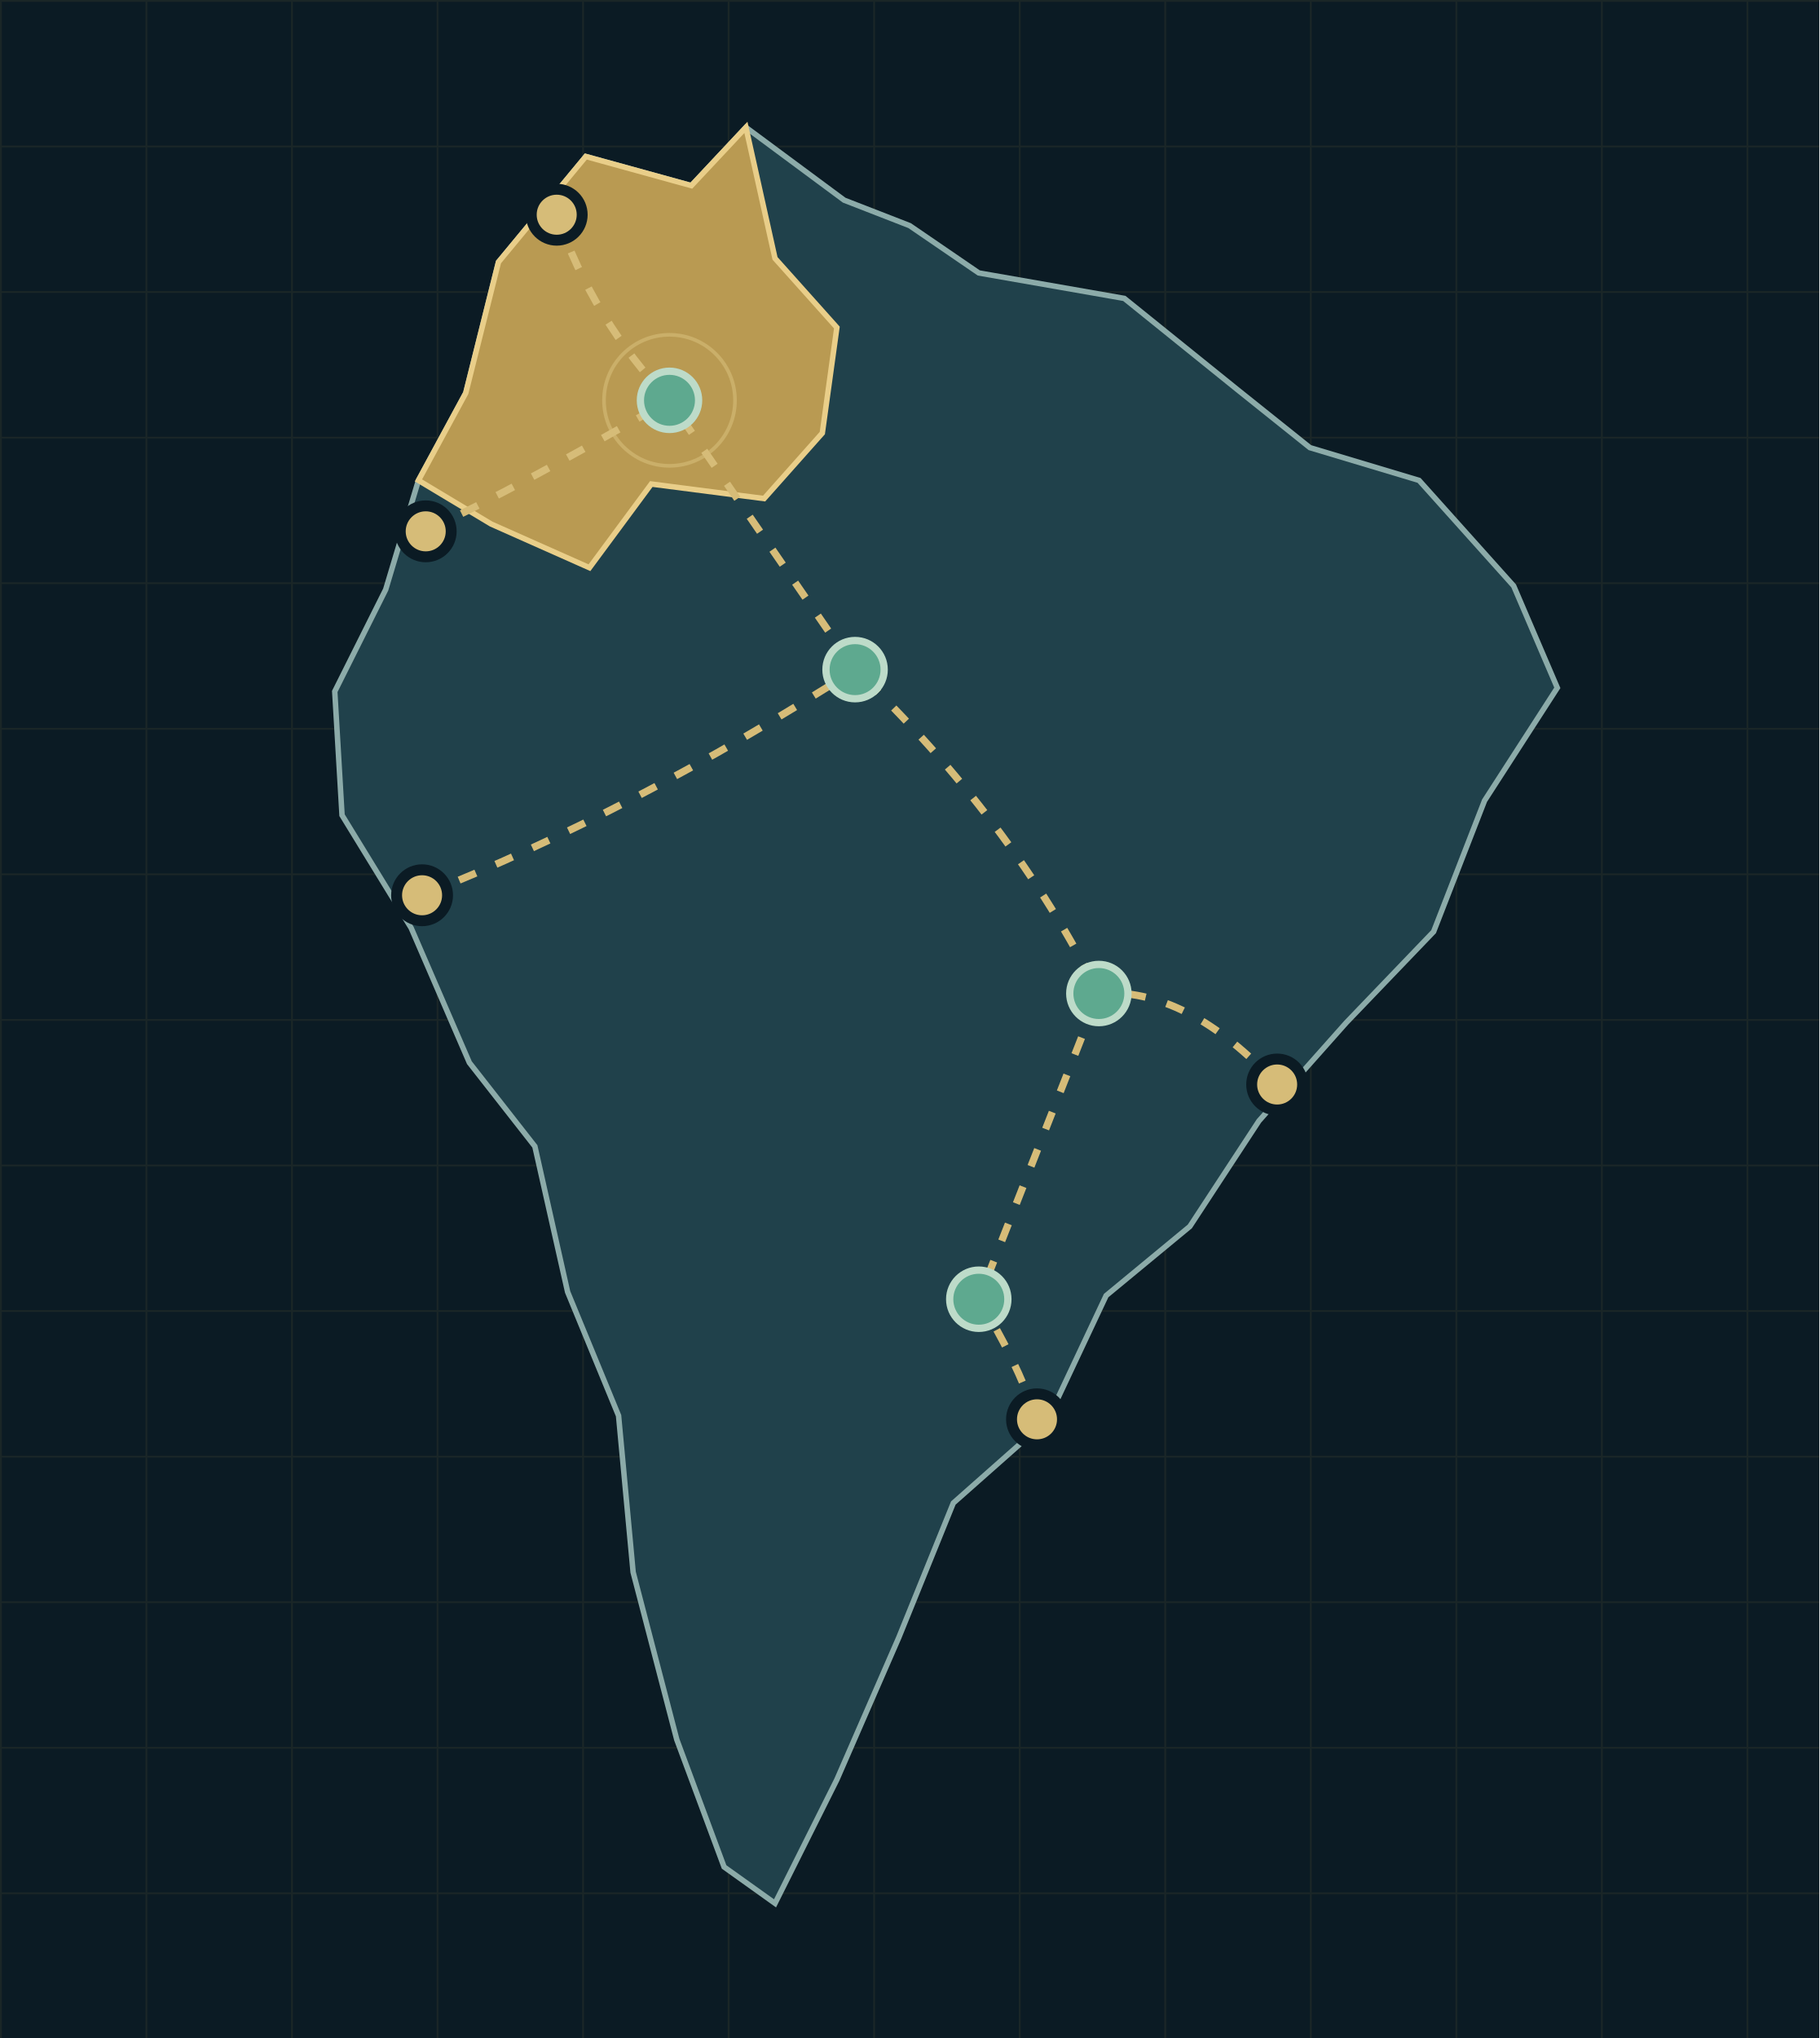
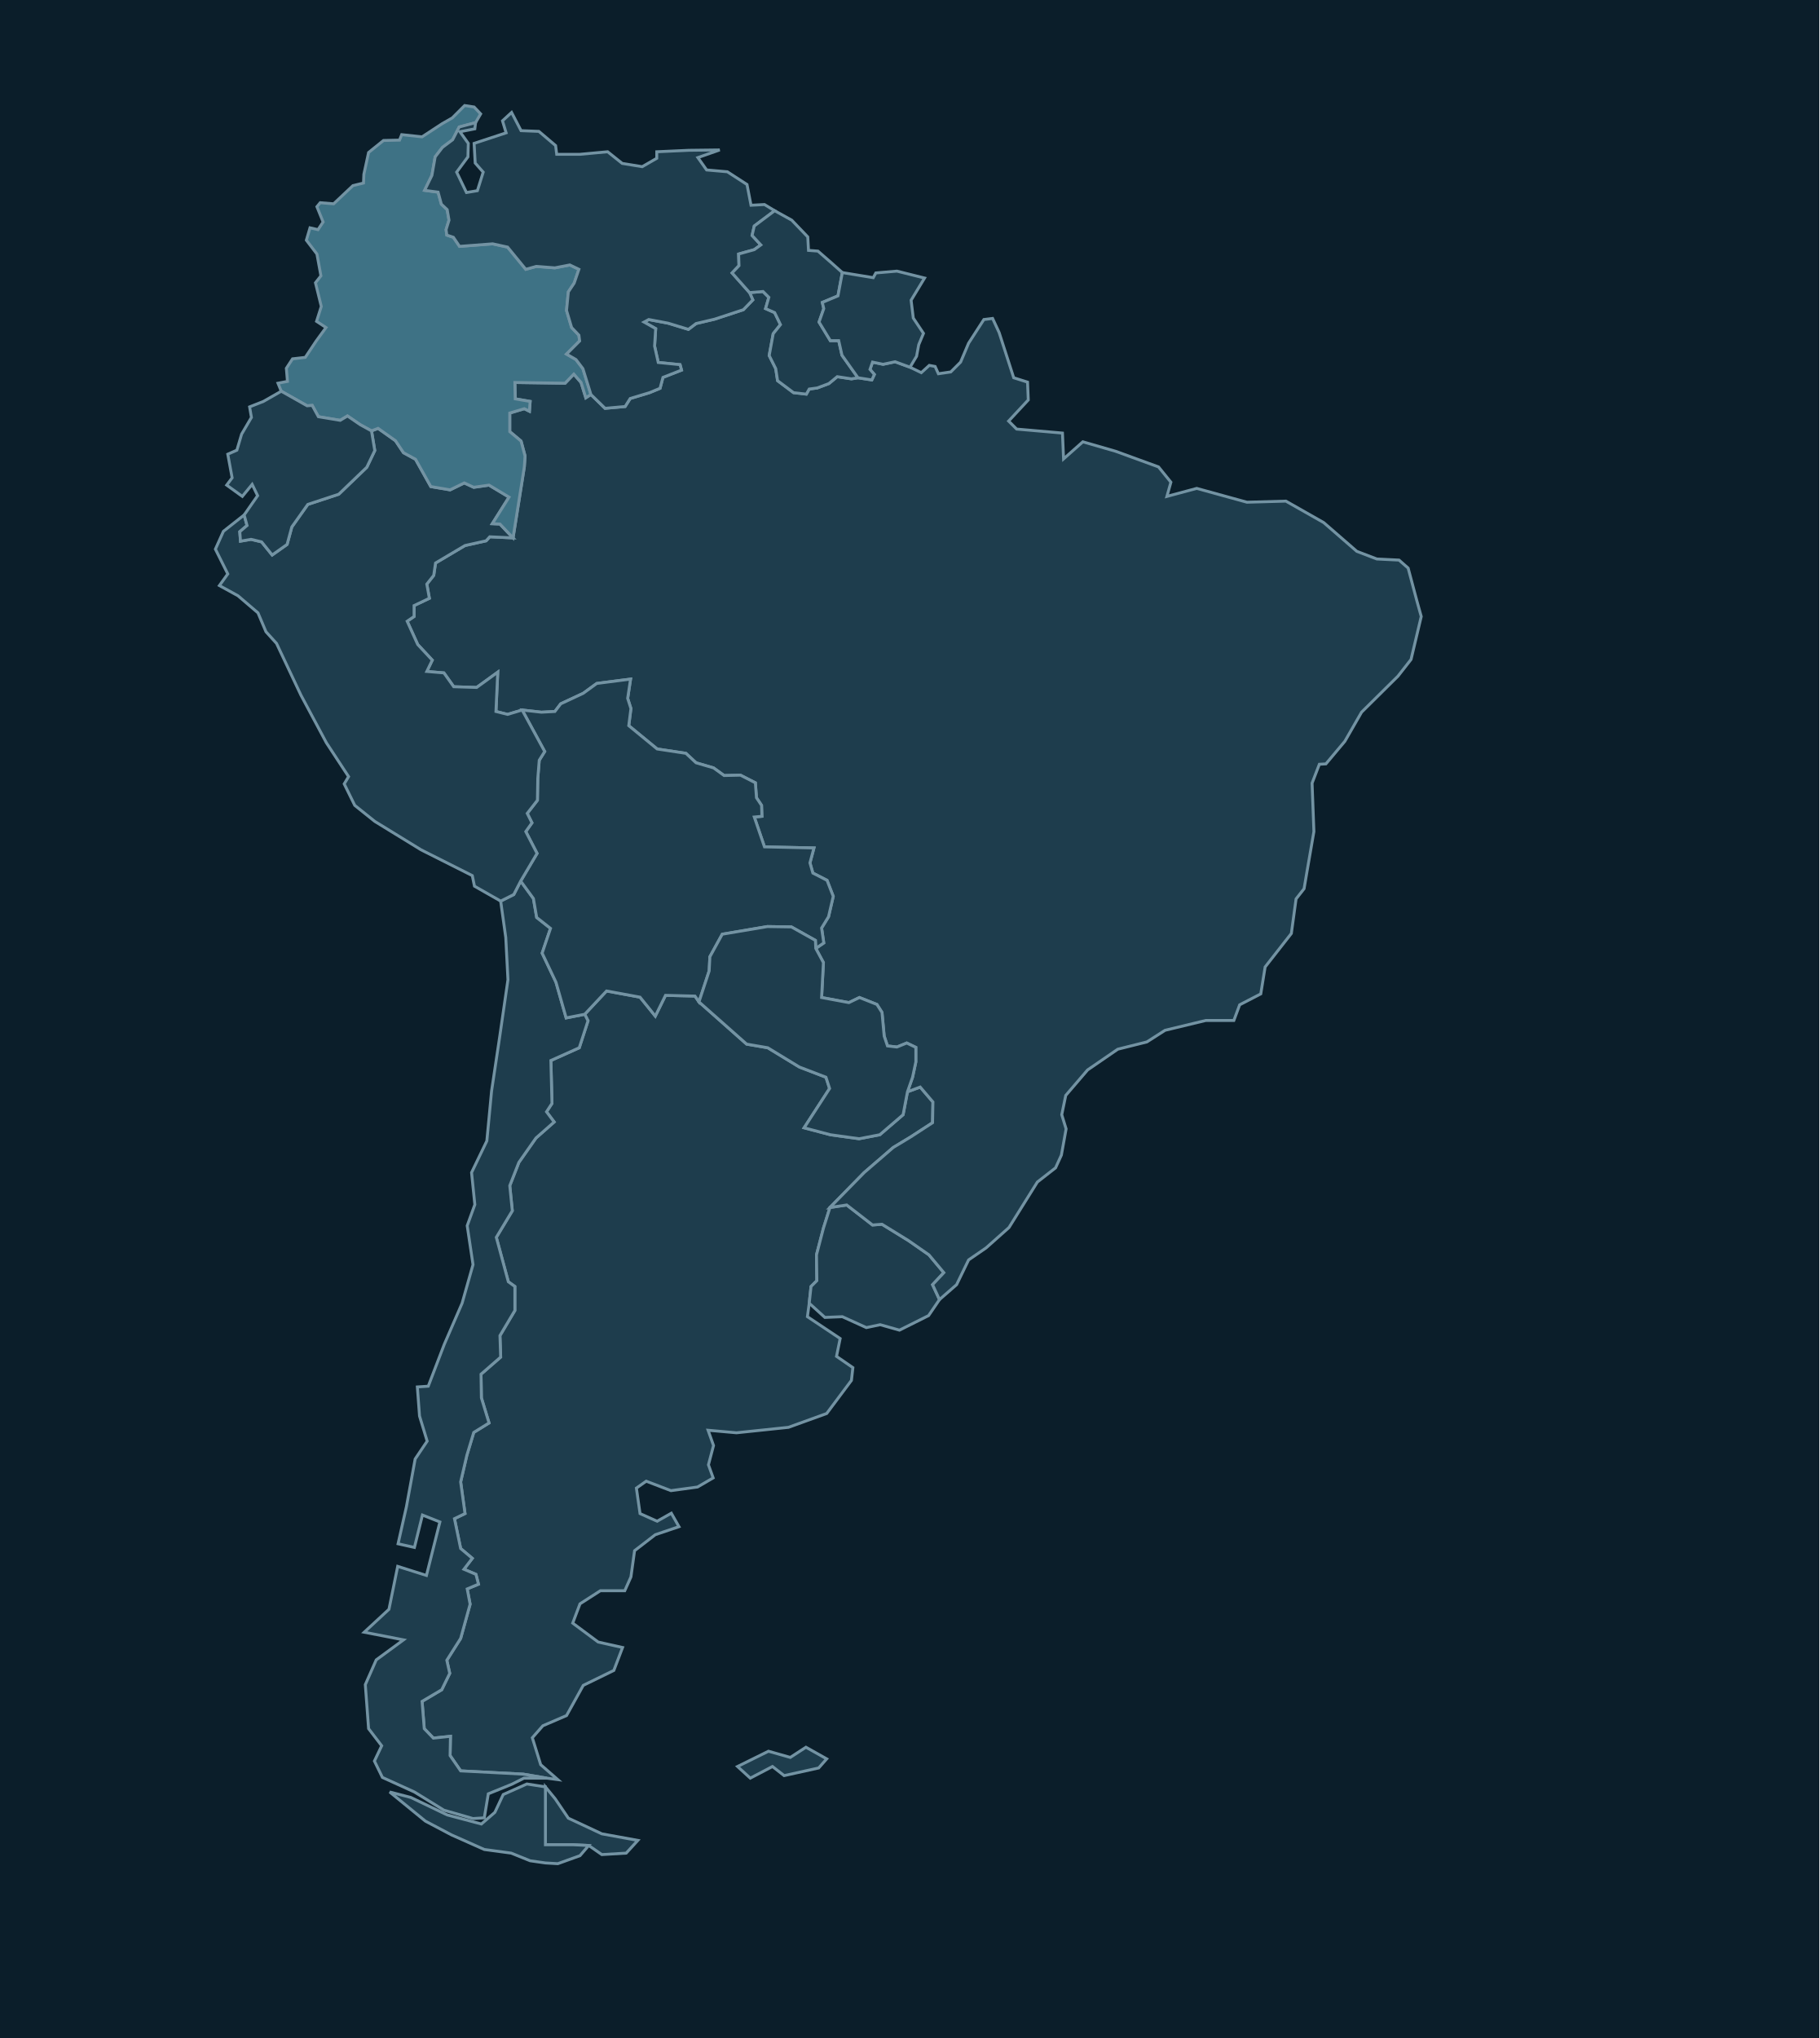
- <svg xmlns="http://www.w3.org/2000/svg" viewBox="0 0 500 560">
-   <defs>
-     <pattern id="grid" width="40" height="40" patternUnits="userSpaceOnUse">
-       <path d="M40 0H0V40" fill="none" stroke="#c9a84c" stroke-opacity=".08" />
-     </pattern>
-   </defs>
-   <rect width="500" height="560" fill="#0b1b24" />
-   <rect width="500" height="560" fill="url(#grid)" />
-   <path d="M137 72L161 43 190 51 205 35 232 55 250 62 269 75 309 82 340 107 360 123 390 132 416 161 428 189 408 220 394 256 370 281 346 308 327 337 304 356 288 390 262 413 247 450 230 489 213 523 199 513 186 478 174 432 170 389 156 355 147 315 129 292 113 255 94 224 92 190 106 162 115 132 128 108Z" fill="#20414b" stroke="#8caba9" stroke-width="1.5" />
-   <path d="M137 72L161 43 190 51 205 35 213 71 230 90 226 119 210 137 179 133 162 156 135 144 115 132 128 108Z" fill="#b99a52" stroke="#e9ce89" stroke-width="1.5" />
-   <g stroke="#d6bc78" stroke-width="2" stroke-dasharray="5 6" fill="none">
-     <path d="M153 59Q163 88 184 110L235 184Q278 225 302 273L269 357" />
-     <path d="M117 146Q144 133 184 110" />
-     <path d="M116 246Q174 223 235 184" />
-     <path d="M351 298Q326 271 302 273" />
-     <path d="M285 390Q279 373 269 357" />
-   </g>
-   <g fill="#d6bc78" stroke="#0b1b24" stroke-width="3">
-     <circle cx="153" cy="59" r="7" />
-     <circle cx="117" cy="146" r="7" />
-     <circle cx="116" cy="246" r="7" />
-     <circle cx="351" cy="298" r="7" />
-     <circle cx="285" cy="390" r="7" />
-   </g>
-   <g fill="#5ea98f" stroke="#bddbc9" stroke-width="2">
-     <circle cx="184" cy="110" r="8" />
-     <circle cx="235" cy="184" r="8" />
-     <circle cx="302" cy="273" r="8" />
-     <circle cx="269" cy="357" r="8" />
-   </g>
-   <circle cx="184" cy="110" r="18" fill="none" stroke="#d6bc78" opacity=".6" />
+ <svg xmlns="http://www.w3.org/2000/svg" viewBox="0 0 500 560" role="img" aria-label="Colombia: Santa Marta, Barranquilla, Cartagena y Buenaventura">
+   <rect width="500" height="560" fill="#0b1e2a" />
+   <path d="M149.9 491.0L152.6 494.3L156.2 499.6L165.4 503.9L175.3 505.7L172.1 509.2L165.4 509.6L161.8 507.1L157.5 506.9L149.9 506.9L149.9 491.0Z" fill="#1e3d4d" stroke="#7393a3" stroke-width=".8" />
+   <path d="M228.1 331.8L226.3 337.5L224.4 344.8L224.5 351.9L222.9 353.5L222.4 358.1L221.9 361.8L230.9 367.8L229.9 372.7L234.4 375.8L234.0 379.3L227.2 388.4L216.7 392.2L202.4 393.7L194.6 393.0L196.1 397.2L194.7 402.5L196.0 406.1L191.7 408.6L184.4 409.6L177.6 407.0L174.9 408.9L175.9 415.9L180.6 418.0L184.5 415.8L186.6 419.5L180.1 421.7L174.4 426.1L173.4 433.3L171.7 437.1L165.0 437.1L159.4 440.7L157.4 446.0L164.4 451.2L171.1 452.7L168.7 459.0L160.3 463.1L155.7 471.4L149.2 474.2L146.3 477.5L148.6 484.9L153.3 489.0L150.3 488.6L143.8 487.5L126.6 486.6L123.7 482.4L123.8 477.1L119.1 477.6L116.6 475.0L116.0 467.5L121.4 464.3L123.6 459.8L122.8 456.2L126.6 450.2L129.2 440.8L128.4 436.6L131.5 435.3L130.8 432.6L127.5 431.2L129.8 428.2L126.6 425.5L124.9 417.3L127.8 415.9L126.6 407.2L128.3 399.9L130.2 393.6L134.4 391.0L132.3 384.1L132.2 377.6L137.6 372.9L137.4 367.0L141.5 360.1L141.5 353.5L139.7 352.2L136.4 340.0L140.8 332.7L140.1 325.8L142.6 319.4L147.3 312.7L152.3 308.3L150.2 305.5L151.7 303.2L151.4 291.4L159.2 287.9L161.6 280.5L160.7 278.7L166.7 272.3L175.9 274.0L180.1 279.2L182.9 273.5L191.0 273.7L192.1 275.3L205.2 286.9L211.0 287.9L219.7 293.2L227.0 296.0L228.0 299.1L221.0 309.9L228.2 311.8L236.1 312.9L241.8 311.8L248.2 306.3L249.4 300.0L252.9 298.7L256.4 302.8L256.3 308.5L250.3 312.4L245.5 315.3L237.5 322.2L228.1 331.8Z" fill="#1e3d4d" stroke="#7393a3" stroke-width=".8" />
+   <path d="M149.9 491.0L149.9 506.9L157.5 506.9L161.8 507.1L159.4 509.9L153.3 512.1L149.9 511.9L145.7 511.3L140.5 509.2L133.1 508.2L124.1 504.2L116.9 500.4L107.1 492.4L112.9 493.9L122.9 498.7L132.3 501.2L136.0 498.0L138.3 493.1L144.8 490.2L149.9 491.0Z" fill="#1e3d4d" stroke="#7393a3" stroke-width=".8" />
+   <path d="M143.1 242.1L146.6 246.9L147.5 252.1L151.3 255.1L149.0 261.9L152.8 269.9L155.6 279.7L160.7 278.7L161.6 280.5L159.2 287.9L151.4 291.4L151.7 303.2L150.2 305.5L152.3 308.3L147.3 312.7L142.6 319.4L140.1 325.8L140.8 332.7L136.4 340.0L139.7 352.2L141.5 353.5L141.5 360.1L137.4 367.0L137.6 372.9L132.2 377.6L132.3 384.1L134.4 391.0L130.2 393.6L128.3 399.9L126.6 407.2L127.8 415.9L124.9 417.3L126.6 425.5L129.8 428.2L127.5 431.2L130.8 432.6L131.5 435.3L128.4 436.6L129.2 440.8L126.6 450.2L122.8 456.2L123.6 459.8L121.4 464.3L116.0 467.5L116.6 475.0L119.1 477.6L123.8 477.1L123.7 482.4L126.6 486.6L143.8 487.5L150.3 488.6L144.0 488.6L140.6 490.3L134.2 492.9L133.1 499.5L130.0 499.7L122.0 497.4L113.9 492.4L113.9 492.4L105.1 488.4L102.9 483.9L104.9 479.7L101.3 475.0L100.4 462.9L103.4 456.1L110.9 450.6L100.1 448.5L106.9 442.2L109.3 430.4L117.2 432.9L120.9 418.2L116.1 416.3L113.9 425.2L109.4 424.2L111.7 414.0L114.1 400.9L117.4 396.0L115.3 389.1L114.7 381.1L117.7 380.9L122.1 369.4L127.0 358.1L130.0 347.5L128.4 336.8L130.5 331.0L129.6 322.2L133.8 313.5L135.1 299.8L137.3 285.1L139.6 269.2L139.0 257.6L137.6 247.6L141.2 245.8L143.1 242.1Z" fill="#1e3d4d" stroke="#7393a3" stroke-width=".8" />
+   <path d="M202.7 485.4L211.2 481.2L217.2 482.9L221.5 480.1L227.2 483.3L225.0 485.8L215.5 487.9L212.3 485.4L206.2 488.6L202.7 485.4Z" fill="#1e3d4d" stroke="#7393a3" stroke-width=".8" />
+   <path d="M228.1 331.8L232.7 331.1L239.8 336.6L242.4 336.4L249.7 340.9L255.3 344.8L259.4 349.7L256.3 353.0L258.2 357.1L255.2 361.5L247.2 365.5L241.9 364.0L238.1 364.8L231.5 361.8L226.7 362.0L222.4 358.1L222.9 353.5L224.5 351.9L224.4 344.8L226.3 337.5L228.1 331.8Z" fill="#1e3d4d" stroke="#7393a3" stroke-width=".8" />
+   <path d="M258.2 357.1L256.3 353.0L259.4 349.7L255.3 344.8L249.7 340.9L242.4 336.4L239.8 336.6L232.7 331.1L228.1 331.8L237.5 322.2L245.5 315.3L250.3 312.4L256.3 308.5L256.4 302.8L252.9 298.7L249.4 300.0L250.8 296.0L251.7 291.8L251.7 287.8L249.2 286.6L246.5 287.7L243.9 287.4L243.0 284.7L242.4 278.2L241.0 276.0L236.2 274.1L233.3 275.5L225.8 274.1L226.3 264.5L224.2 260.6L226.4 259.1L225.8 255.0L227.7 251.9L229.0 246.3L227.3 241.9L223.4 239.9L222.6 237.1L223.7 233.0L210.1 232.7L207.3 224.5L209.4 224.3L209.3 221.3L207.9 219.2L207.6 215.1L203.5 213.0L199.0 213.1L196.1 211.0L191.3 209.6L188.5 207.0L180.6 205.8L172.8 199.4L173.4 194.7L172.5 191.9L173.3 186.6L164.0 187.8L160.3 190.5L154.1 193.4L152.5 195.5L148.8 195.7L143.5 195.1L139.5 196.3L136.3 195.5L136.8 184.7L131.0 188.9L124.7 188.7L122.0 184.9L117.3 184.5L118.8 181.4L114.8 177.1L111.9 170.7L113.8 169.4L113.8 166.4L118.0 164.4L117.3 160.5L119.2 158.1L119.7 154.7L127.8 149.9L133.6 148.6L134.6 147.5L141.0 147.8L144.1 128.3L144.3 125.3L143.2 121.2L140.1 118.6L140.1 113.5L144.1 112.3L145.5 113.0L145.7 110.3L141.6 109.6L141.5 105.1L155.3 105.3L157.7 102.8L159.7 105.1L161.0 109.3L162.4 108.4L166.3 112.2L171.8 111.7L173.2 109.5L178.5 107.9L181.4 106.7L182.2 103.7L187.3 101.7L186.9 100.2L180.9 99.6L179.9 95.1L180.2 90.3L177.0 88.5L178.3 87.8L183.6 88.8L189.2 90.5L191.3 88.9L196.4 87.7L204.3 85.1L206.9 82.4L206.0 80.4L209.7 80.1L211.3 81.7L210.4 84.8L212.9 85.9L214.5 89.2L212.5 91.7L211.4 97.7L213.2 101.3L213.7 104.6L218.1 107.9L221.6 108.3L222.4 106.9L224.6 106.6L227.8 105.4L230.1 103.5L234.0 104.1L235.8 103.8L239.6 104.4L240.3 102.9L239.1 101.5L239.8 99.5L242.7 100.1L246.0 99.4L250.1 100.9L253.2 102.4L255.4 100.4L257.0 100.7L257.9 102.7L261.3 102.2L264.0 99.5L266.2 94.3L270.4 87.8L272.8 87.5L274.6 91.4L278.6 103.8L282.4 105.0L282.6 109.9L277.2 115.7L279.4 117.9L292.0 119.0L292.3 126.1L297.6 121.4L306.6 124.0L318.4 128.3L321.8 132.5L320.7 136.4L328.9 134.2L342.7 138.0L353.4 137.7L363.8 143.6L372.9 151.5L378.4 153.6L384.5 153.9L387.0 156.1L389.4 165.1L390.6 169.4L387.8 181.2L384.2 185.8L374.2 195.7L369.6 203.7L364.4 209.9L362.6 210.0L360.6 215.2L361.1 228.5L359.2 239.5L358.4 244.2L356.2 247.0L354.9 256.5L347.7 265.7L346.5 273.1L340.7 276.1L339.1 280.4L331.4 280.4L320.2 283.1L315.2 286.3L307.2 288.3L298.9 294.0L292.9 301.0L291.8 306.3L293.0 310.2L291.7 317.4L290.1 320.9L285.1 324.8L277.3 337.3L271.0 342.9L266.2 346.2L262.9 353.0L258.2 357.1Z" fill="#1e3d4d" stroke="#7393a3" stroke-width=".8" />
+   <path d="M143.5 195.1L148.8 195.7L152.5 195.5L154.1 193.4L160.3 190.5L164.0 187.8L173.3 186.6L172.5 191.9L173.4 194.7L172.8 199.4L180.6 205.8L188.5 207.0L191.3 209.6L196.1 211.0L199.0 213.1L203.5 213.0L207.6 215.1L207.9 219.2L209.3 221.3L209.4 224.3L207.3 224.5L210.1 232.7L223.7 233.0L222.6 237.1L223.4 239.9L227.3 241.9L229.0 246.3L227.7 251.9L225.8 255.0L226.4 259.1L224.2 260.6L224.1 258.4L217.5 254.7L210.9 254.6L198.5 256.7L195.1 262.9L194.9 266.8L192.1 275.3L191.0 273.7L182.9 273.5L180.1 279.2L175.9 274.0L166.7 272.3L160.7 278.7L155.6 279.7L152.8 269.9L149.0 261.9L151.3 255.1L147.5 252.1L146.6 246.9L143.1 242.1L147.6 234.5L144.5 228.5L146.2 226.1L144.9 223.5L147.7 219.9L147.8 213.9L148.2 208.9L149.7 206.5L143.5 195.1Z" fill="#1e3d4d" stroke="#7393a3" stroke-width=".8" />
+   <path d="M141.0 147.8L134.6 147.5L133.6 148.6L127.8 149.9L119.7 154.7L119.2 158.1L117.3 160.5L118.0 164.4L113.8 166.4L113.8 169.4L111.9 170.7L114.8 177.1L118.8 181.4L117.3 184.5L122.0 184.9L124.7 188.7L131.0 188.9L136.8 184.7L136.3 195.5L139.5 196.3L143.5 195.1L149.7 206.5L148.2 208.9L147.8 213.9L147.7 219.9L144.9 223.5L146.2 226.1L144.5 228.5L147.6 234.5L143.1 242.1L141.2 245.8L137.6 247.6L130.4 243.5L129.8 240.6L115.7 233.5L103.0 225.7L97.5 221.3L94.6 215.4L95.8 213.4L89.7 204.1L82.7 191.0L76.0 176.8L73.1 173.6L70.9 168.4L65.4 163.7L60.3 160.9L62.6 157.7L59.2 150.9L61.4 146.0L67.1 141.5L67.9 144.4L65.9 146.1L66.1 148.7L69.0 148.2L71.9 148.9L74.8 152.5L78.9 149.6L80.2 144.8L84.6 138.6L93.1 135.8L100.8 128.4L103.0 123.8L102.1 118.4L103.9 117.7L108.7 121.1L110.9 124.4L114.2 126.2L118.4 133.7L123.7 134.6L127.6 132.7L130.2 133.9L134.4 133.3L139.9 136.6L135.3 143.9L137.4 144.0L141.0 147.8Z" fill="#1e3d4d" stroke="#7393a3" stroke-width=".8" />
+   <path d="M162.4 108.4L161.0 109.3L159.7 105.1L157.7 102.8L155.3 105.3L141.5 105.1L141.6 109.6L145.7 110.3L145.5 113.0L144.1 112.3L140.1 113.5L140.1 118.6L143.2 121.2L144.3 125.3L144.1 128.3L141.0 147.8L137.4 144.0L135.3 143.9L139.9 136.6L134.4 133.3L130.2 133.9L127.6 132.7L123.7 134.6L118.4 133.7L114.2 126.2L110.9 124.4L108.7 121.1L103.9 117.7L102.1 118.4L99.0 116.7L95.5 114.3L93.5 115.5L87.5 114.5L85.8 111.4L84.4 111.5L77.3 107.5L76.4 105.3L79.0 104.8L78.7 101.2L80.4 98.6L83.9 98.2L86.9 93.7L89.6 90.0L87.0 88.3L88.3 84.2L86.7 77.7L88.2 75.8L87.1 69.8L84.2 66.0L85.2 62.6L87.4 63.1L88.8 61.0L87.1 56.8L88.0 55.7L91.7 56.0L97.0 51.0L99.9 50.3L100.0 47.9L101.3 41.9L105.4 38.6L109.8 38.5L110.4 37.0L116.0 37.6L121.5 34.0L124.3 32.4L127.7 29.0L130.3 29.4L132.1 31.3L130.7 33.7L126.2 34.9L124.4 38.4L121.6 40.5L119.6 43.1L118.7 48.2L116.7 52.3L120.4 52.8L121.3 56.1L122.9 57.6L123.4 60.5L122.6 63.1L122.8 64.6L124.6 65.2L126.3 67.7L135.4 67.0L139.5 67.9L144.5 74.0L147.4 73.2L152.5 73.6L156.6 72.8L159.1 74.0L157.8 77.8L156.2 80.2L155.7 85.3L157.1 90.0L159.1 92.1L159.3 93.7L155.7 97.3L158.3 98.8L160.2 101.3L162.4 108.4Z" fill="#3e7285" stroke="#7393a3" stroke-width=".8" />
+   <path d="M206.0 80.4L206.9 82.4L204.3 85.1L196.4 87.7L191.3 88.9L189.2 90.5L183.6 88.8L178.3 87.8L177.0 88.5L180.2 90.3L179.9 95.1L180.9 99.6L186.9 100.2L187.3 101.7L182.2 103.7L181.4 106.7L178.5 107.9L173.2 109.5L171.8 111.7L166.3 112.2L162.4 108.4L160.2 101.3L158.3 98.8L155.7 97.3L159.3 93.7L159.1 92.1L157.1 90.0L155.7 85.3L156.2 80.2L157.8 77.8L159.1 74.0L156.6 72.8L152.5 73.6L147.4 73.2L144.5 74.0L139.5 67.9L135.4 67.0L126.3 67.7L124.6 65.2L122.8 64.6L122.6 63.1L123.4 60.5L122.9 57.6L121.3 56.1L120.4 52.8L116.7 52.3L118.7 48.2L119.6 43.1L121.6 40.5L124.4 38.4L126.2 34.9L130.7 33.7L130.5 35.4L126.4 36.2L128.7 39.4L128.6 43.1L125.5 47.3L128.2 52.9L131.2 52.4L132.8 47.3L130.6 44.8L130.3 39.4L139.1 36.5L138.1 33.2L140.6 30.9L143.2 35.9L148.1 36.1L152.7 40.0L153.0 42.4L159.4 42.4L167.0 41.7L171.0 44.9L176.5 45.8L180.5 43.5L180.5 41.7L189.3 41.3L197.8 41.2L191.8 43.3L194.2 46.7L199.9 47.2L205.3 50.7L206.4 56.4L210.1 56.2L212.9 57.9L207.3 62.1L206.7 64.7L209.1 67.3L207.3 68.6L203.0 69.8L203.1 73.0L201.2 75.0L206.0 80.4Z" fill="#1e3d4d" stroke="#7393a3" stroke-width=".8" />
+   <path d="M235.8 103.8L234.0 104.1L230.1 103.5L227.8 105.4L224.6 106.6L222.4 106.9L221.6 108.3L218.1 107.9L213.7 104.6L213.2 101.3L211.4 97.7L212.5 91.7L214.5 89.2L212.9 85.9L210.4 84.8L211.3 81.7L209.7 80.1L206.0 80.4L201.2 75.0L203.1 73.0L203.0 69.8L207.3 68.6L209.1 67.3L206.7 64.7L207.3 62.1L212.9 57.9L217.6 60.5L222.0 65.1L222.2 68.8L224.8 69.0L228.7 72.4L231.5 74.9L230.3 81.3L226.0 83.1L226.4 84.8L225.1 88.5L228.2 93.6L230.5 93.6L231.4 97.6L235.8 103.8Z" fill="#1e3d4d" stroke="#7393a3" stroke-width=".8" />
+   <path d="M250.1 100.9L246.0 99.4L242.7 100.1L239.8 99.5L239.1 101.5L240.3 102.9L239.6 104.4L235.8 103.8L231.4 97.6L230.5 93.6L228.2 93.6L225.1 88.5L226.4 84.8L226.0 83.1L230.3 81.3L231.5 74.9L240.0 76.3L240.7 75.0L246.5 74.5L254.1 76.4L250.4 82.5L251.0 87.4L253.8 91.6L252.5 94.7L251.9 97.9L250.1 100.9Z" fill="#1e3d4d" stroke="#7393a3" stroke-width=".8" />
+   <path d="M102.1 118.4L103.0 123.8L100.8 128.4L93.1 135.8L84.6 138.6L80.2 144.8L78.9 149.6L74.8 152.5L71.9 148.9L69.0 148.2L66.1 148.7L65.9 146.1L67.9 144.4L67.1 141.5L70.8 136.2L69.3 133.1L66.6 136.4L62.3 133.3L63.8 131.3L62.6 124.8L65.1 123.7L66.4 119.3L69.1 114.7L68.6 111.8L72.4 110.3L77.3 107.5L84.4 111.5L85.8 111.4L87.5 114.5L93.5 115.5L95.5 114.3L99.0 116.7L102.1 118.4Z" fill="#1e3d4d" stroke="#7393a3" stroke-width=".8" />
+   <path d="M224.2 260.6L226.3 264.5L225.8 274.1L233.3 275.5L236.2 274.1L241.0 276.0L242.4 278.2L243.0 284.7L243.9 287.4L246.5 287.7L249.2 286.6L251.7 287.8L251.7 291.8L250.8 296.0L249.4 300.0L248.2 306.3L241.8 311.8L236.1 312.9L228.2 311.8L221.0 309.9L228.0 299.1L227.0 296.0L219.7 293.2L211.0 287.9L205.2 286.9L192.1 275.3L194.9 266.8L195.1 262.9L198.5 256.7L210.9 254.6L217.5 254.7L224.1 258.4L224.2 260.6Z" fill="#1e3d4d" stroke="#7393a3" stroke-width=".8" />
</svg>
